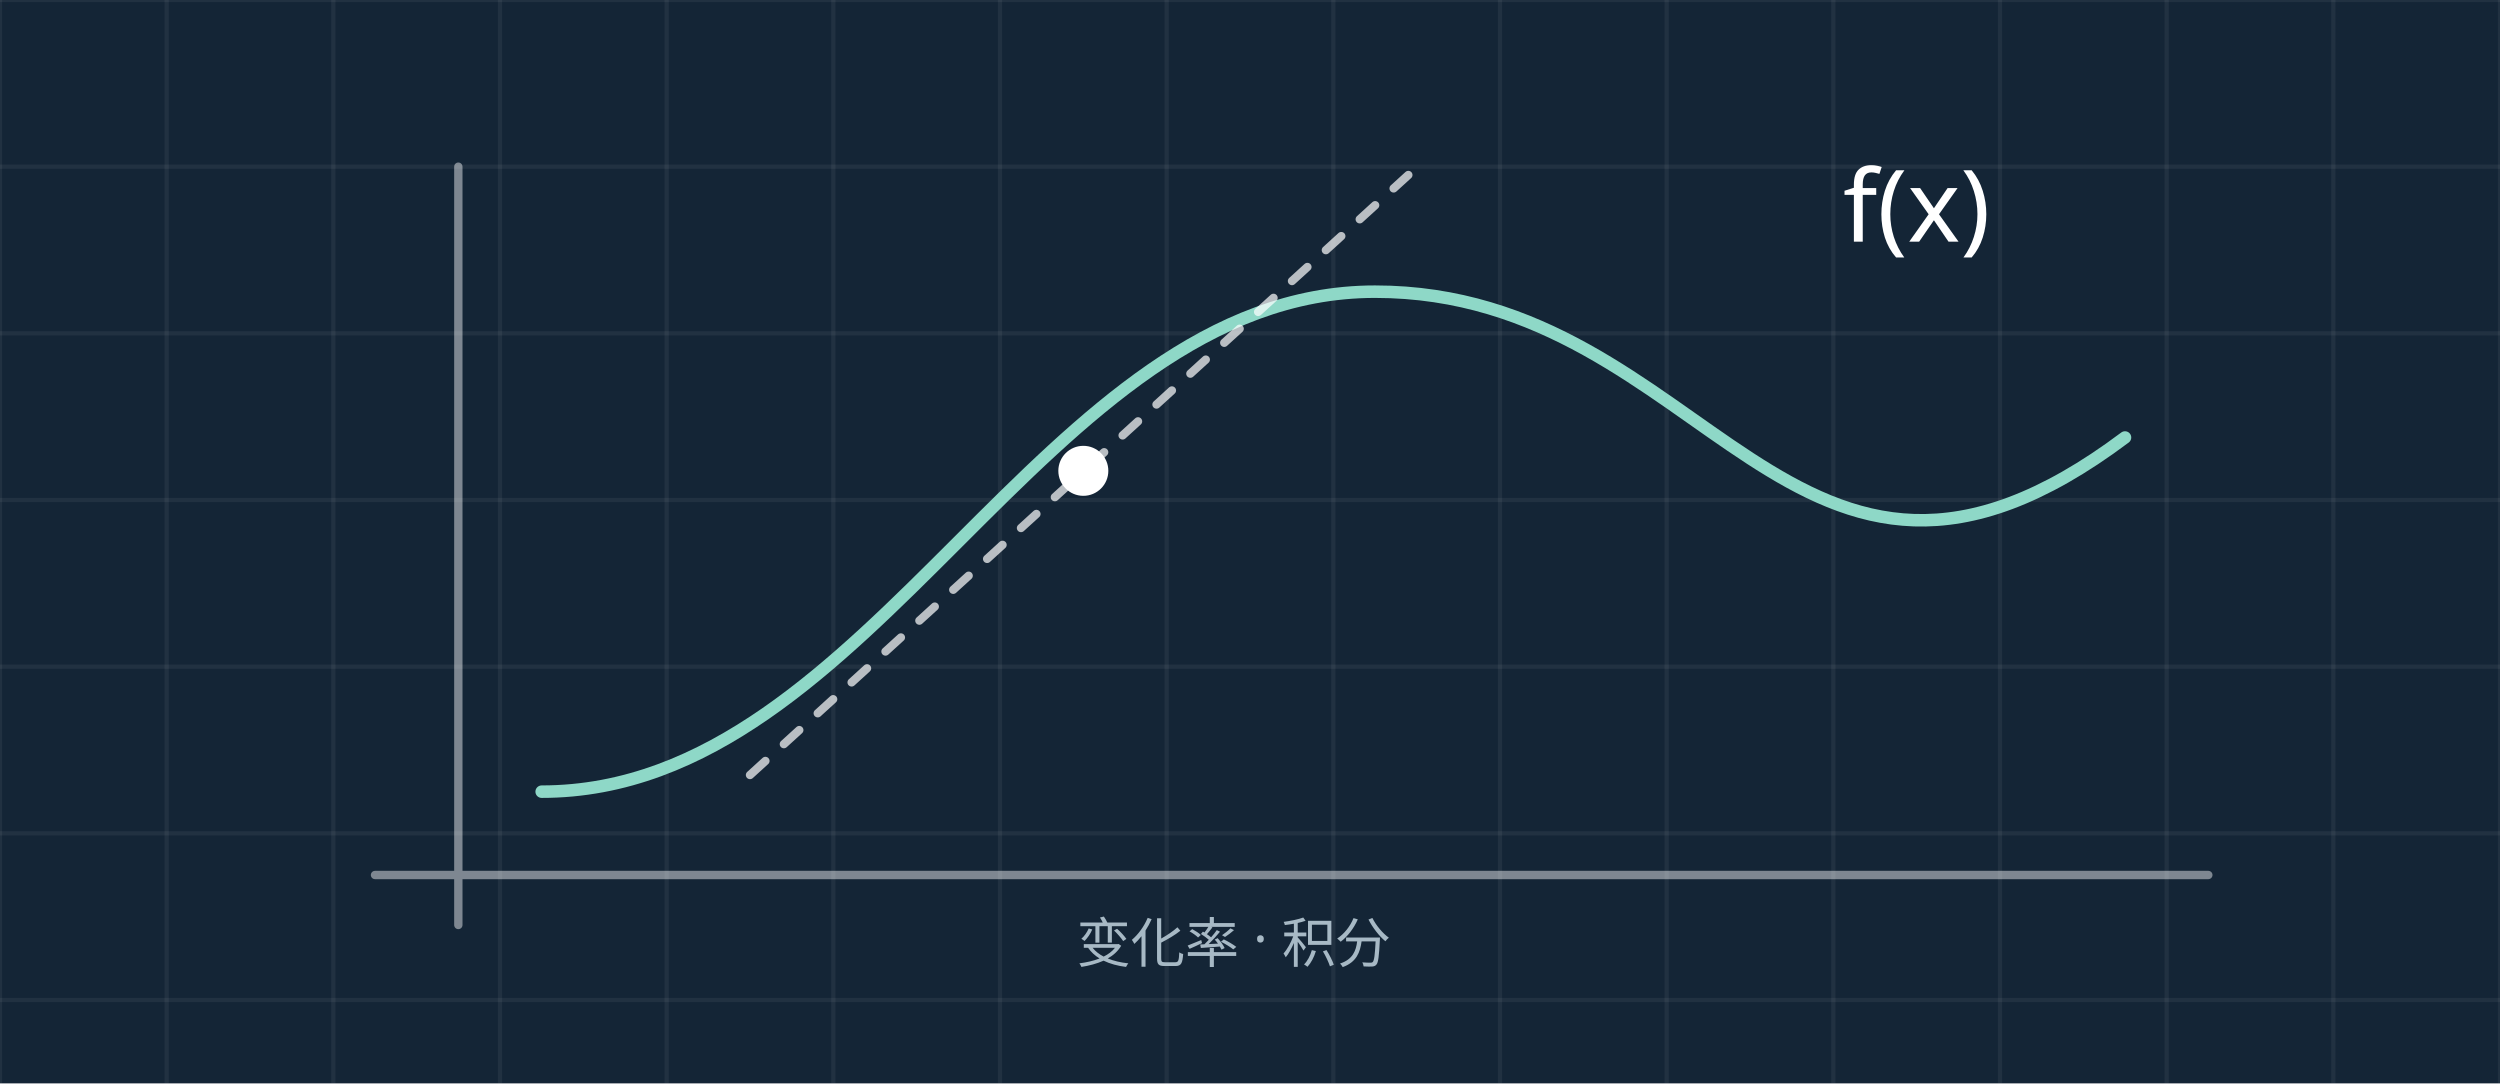
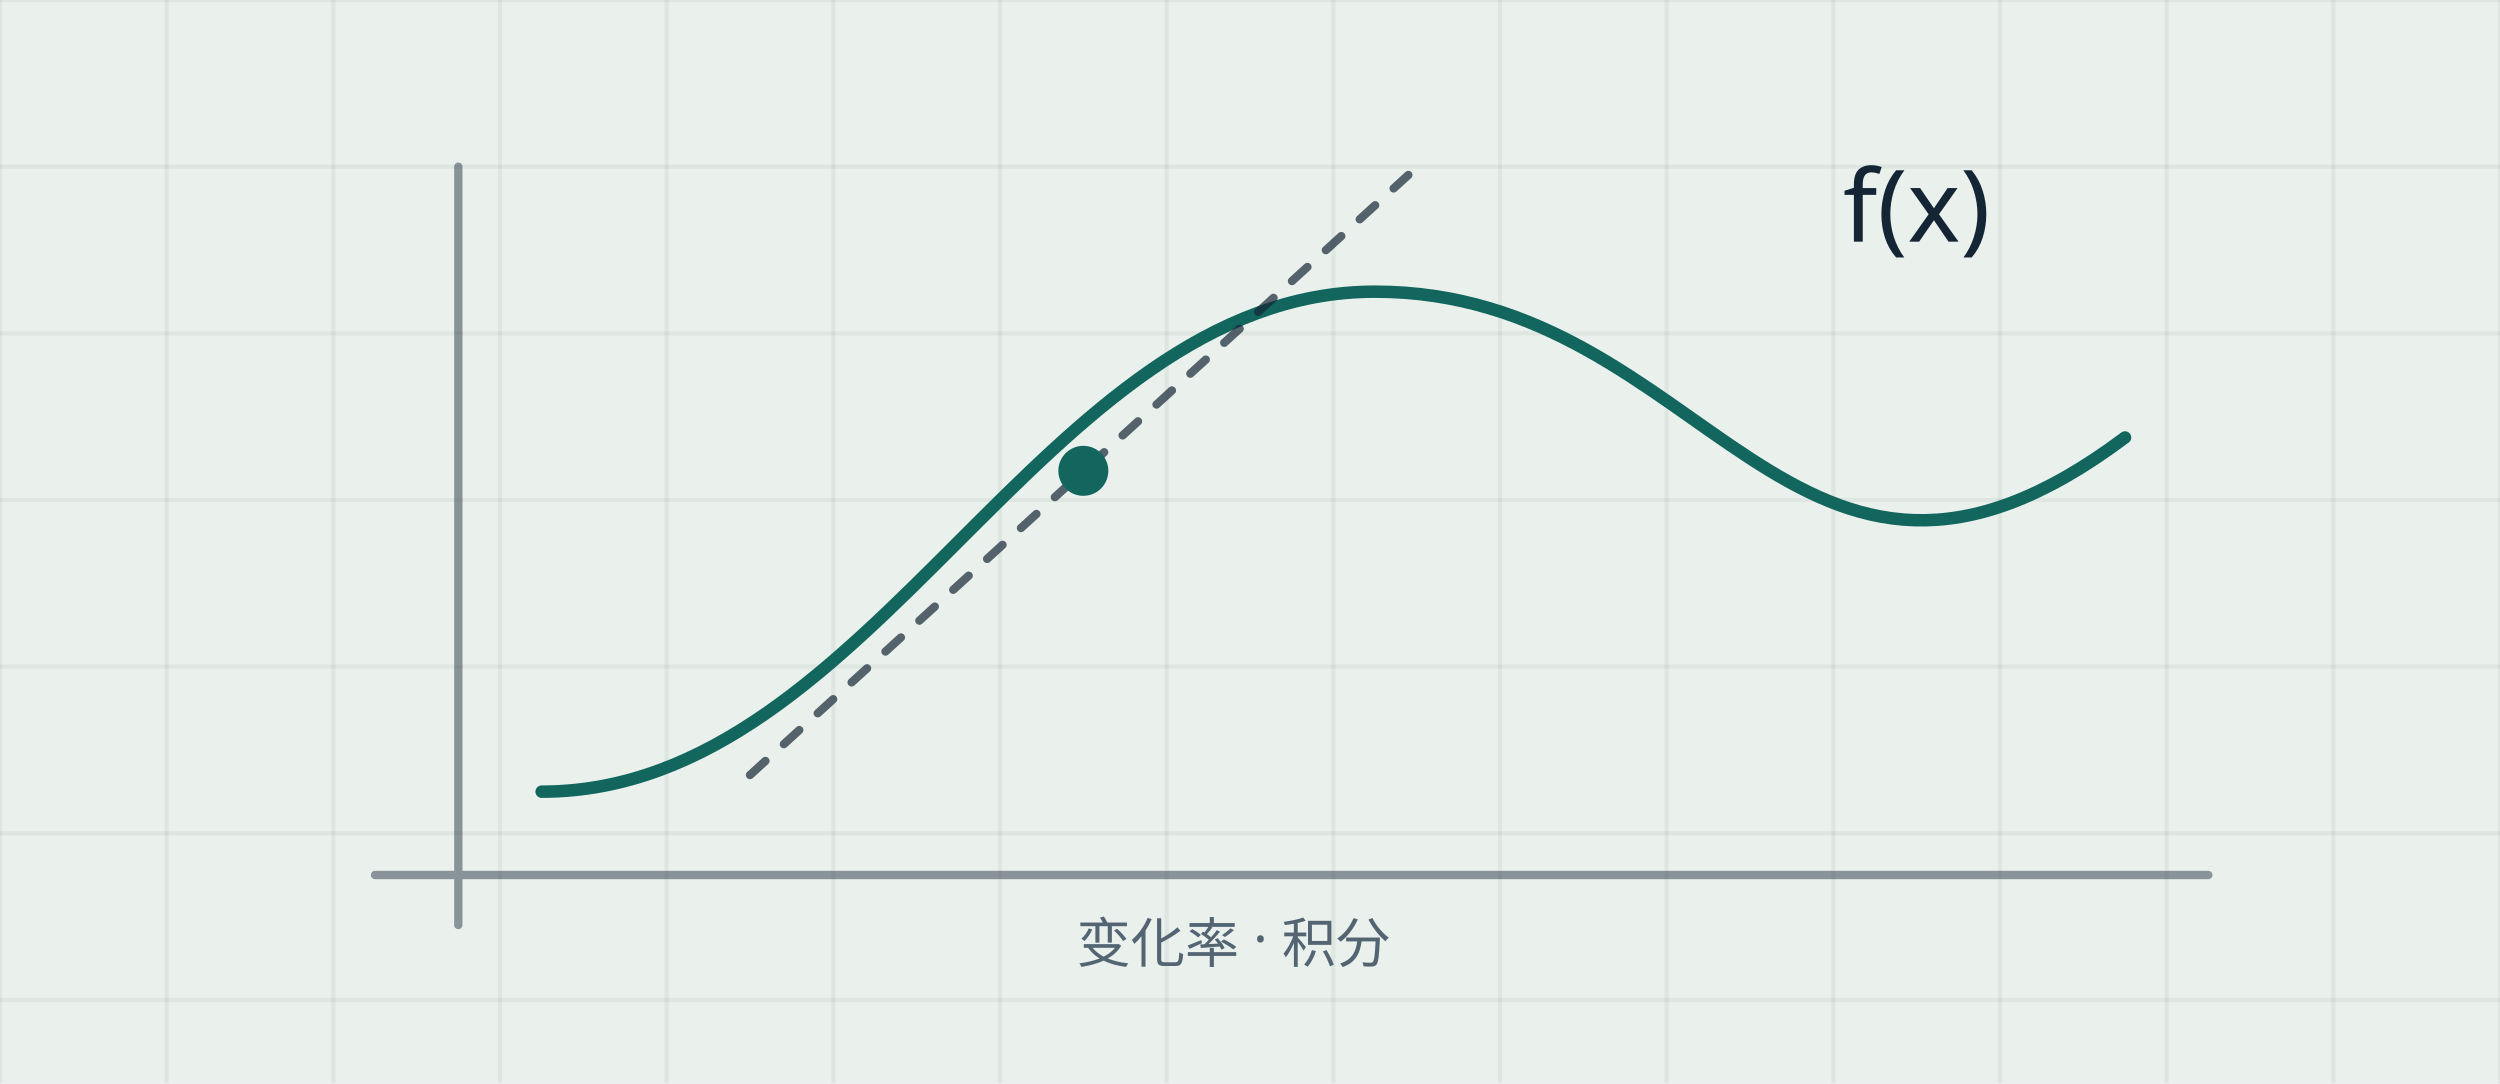
<svg xmlns="http://www.w3.org/2000/svg" viewBox="0 0 600 260" role="img" aria-labelledby="title">
-   <rect width="600" height="260" fill="#142536" />
-   <g stroke="#ffffff" stroke-opacity=".055" fill="none">
+   <rect width="600" height="260" fill="var(--nh-book, #eaf1ed)" />
+   <g stroke="var(--nh-ink, #142536)" stroke-opacity=".055" fill="none">
    <path d="M0 0V260" />
    <path d="M40 0V260" />
    <path d="M80 0V260" />
    <path d="M120 0V260" />
    <path d="M160 0V260" />
    <path d="M200 0V260" />
    <path d="M240 0V260" />
    <path d="M280 0V260" />
    <path d="M320 0V260" />
    <path d="M360 0V260" />
    <path d="M400 0V260" />
    <path d="M440 0V260" />
    <path d="M480 0V260" />
    <path d="M520 0V260" />
    <path d="M560 0V260" />
    <path d="M600 0V260" />
    <path d="M0 0H600" />
    <path d="M0 40H600" />
    <path d="M0 80H600" />
    <path d="M0 120H600" />
    <path d="M0 160H600" />
    <path d="M0 200H600" />
    <path d="M0 240H600" />
  </g>
-   <g fill="none" stroke="#8ed8c7" stroke-width="2" stroke-linecap="round" stroke-linejoin="round">
-     <path d="M90 210H530M110 222V40" stroke="#ffffff" stroke-opacity=".45" />
+   <g fill="none" stroke="var(--nh-accent, #12665e)" stroke-width="2" stroke-linecap="round" stroke-linejoin="round">
+     <path d="M90 210H530M110 222V40" stroke="var(--nh-ink, #142536)" stroke-opacity=".45" />
    <path d="M130 190C210 190 250 70 330 70S430 165 510 105" stroke-width="3" />
-     <path d="M180 186 338 42" stroke="#ffffff" stroke-opacity=".7" stroke-dasharray="5 6" />
-     <circle cx="260" cy="113" r="6" fill="#ffffff" stroke="none" />
-     <text x="460" y="58" fill="#ffffff" stroke="none" font-family="system-ui, PingFang SC, sans-serif" font-size="24" text-anchor="middle">f(x)</text>
-     <text x="296" y="231" fill="#a7b9c5" stroke="none" font-family="system-ui, PingFang SC, sans-serif" font-size="13" text-anchor="middle">变化率 · 积分</text>
+     <path d="M180 186 338 42" stroke="var(--nh-ink, #142536)" stroke-opacity=".7" stroke-dasharray="5 6" />
+     <circle cx="260" cy="113" r="6" fill="var(--nh-accent, #12665e)" stroke="none" />
+     <text x="460" y="58" fill="var(--nh-ink, #142536)" stroke="none" font-family="system-ui, PingFang SC, sans-serif" font-size="24" text-anchor="middle">f(x)</text>
+     <text x="296" y="231" fill="var(--nh-muted, #536573)" stroke="none" font-family="system-ui, PingFang SC, sans-serif" font-size="13" text-anchor="middle">变化率 · 积分</text>
  </g>
</svg>
